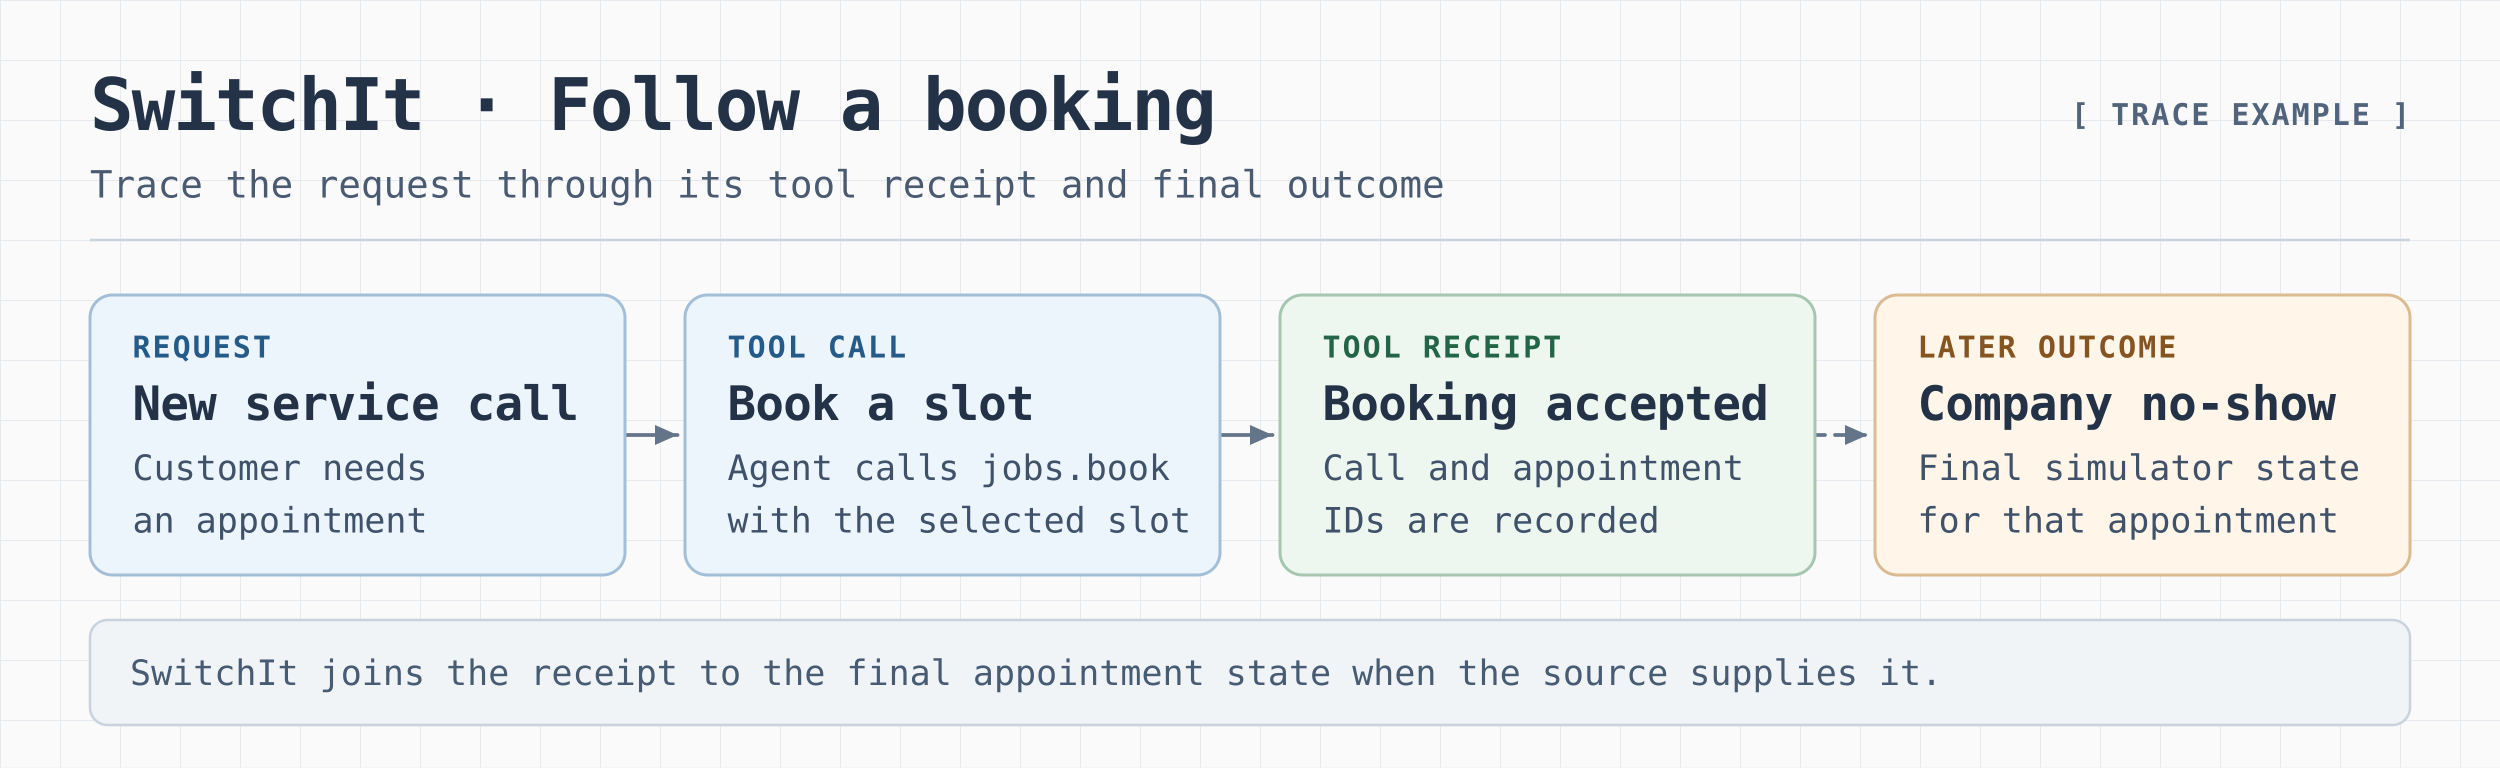
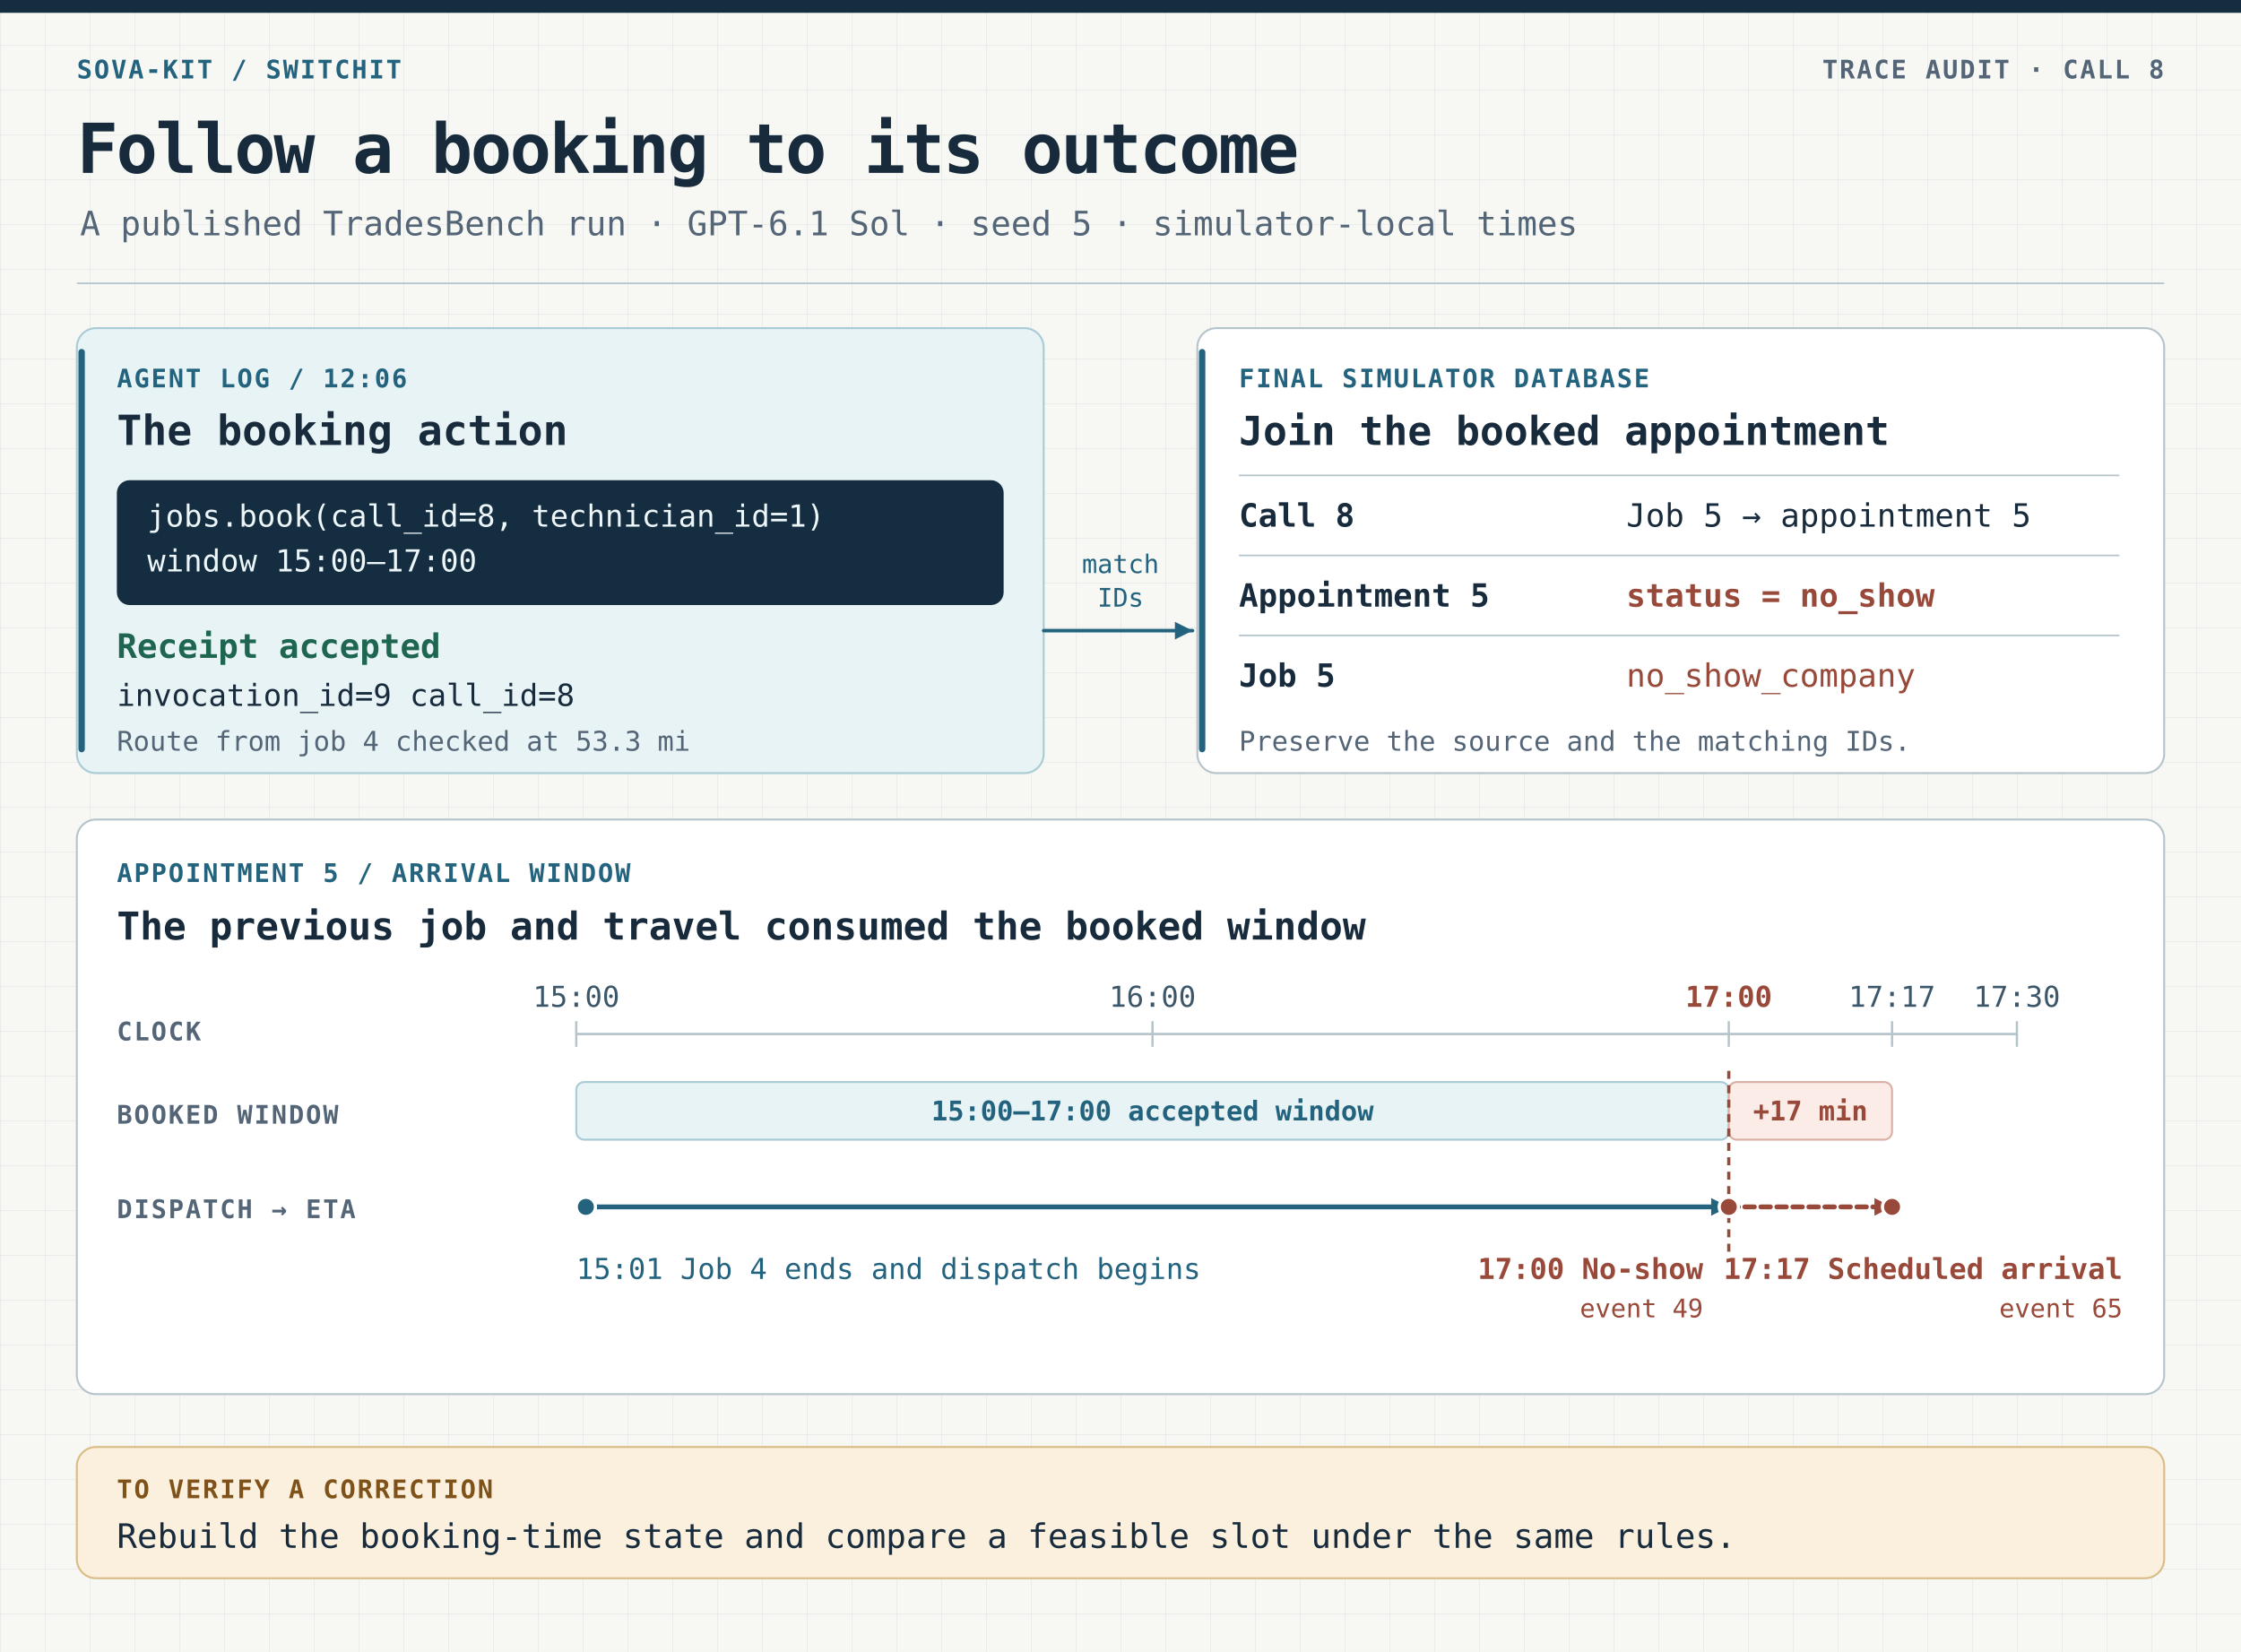
- <svg xmlns="http://www.w3.org/2000/svg" width="1000" height="307" viewBox="0 0 1000 307" role="img" aria-labelledby="title description" font-family="monospace" fill="#233247">
+ <svg xmlns="http://www.w3.org/2000/svg" width="1400" height="1032" viewBox="0 0 1400 1032" font-family="Menlo, Consolas, monospace" role="img" aria-labelledby="booking-run-title booking-run-desc">
  <defs>
-     <pattern id="grid" width="24" height="24" patternUnits="userSpaceOnUse">
-       <path d="M24 0H0V24" fill="none" stroke="#e2e7ec" stroke-width=".65" />
+     <pattern id="booking-run-grid" width="28" height="28" patternUnits="userSpaceOnUse">
+       <path d="M28 0H0V28" fill="none" stroke="#e3e7e6" stroke-width=".75" />
    </pattern>
-     <style>
-       .title { font-size: 29px; font-weight: 700; letter-spacing: -.8px; }
-       .subtitle { font-size: 15px; fill: #4a5a70; }
-       .tag, .kicker { font-size: 12px; font-weight: 700; letter-spacing: .8px; }
-       .tag { fill: #52647b; }
-       .heading { font-size: 19px; font-weight: 700; letter-spacing: -.3px; }
-       .body { font-size: 14px; fill: #40516a; }
-       .note, .label { font-size: 14px; fill: #475b72; }
-       .strip { fill: #f1f4f7; stroke: #c8d3de; }
-       .flow { fill: none; stroke: #64758a; stroke-width: 1.5; stroke-linecap: round; stroke-linejoin: round; }
-       .dash { stroke-dasharray: 4 4; }
-     </style>
  </defs>
-   <rect width="1000" height="307" fill="#fafafa" />
-   <rect width="1000" height="307" fill="url(#grid)" />
-   <text x="36" y="52" class="title">SwitchIt · Follow a booking</text>
-   <text x="36" y="79" class="subtitle">Trace the request through its tool receipt and final outcome</text>
-   <text x="964" y="50" class="tag" text-anchor="end">[ TRACE EXAMPLE ]</text>
-   <path d="M36 96H964" stroke="#c8d3de" />
-   <path d="M250 174H271" class="flow" />
-   <polygon points="262,170 271,174 262,178" fill="#64758a" />
-   <path d="M488 174H509" class="flow" />
-   <polygon points="500,170 509,174 500,178" fill="#64758a" />
-   <path d="M726 174H747" class="flow dash" />
-   <polygon points="738,170 747,174 738,178" fill="#64758a" />
-   <g>
-     <rect x="36" y="118" width="214" height="112" rx="9" fill="#edf5fc" stroke="#a3bfd8" stroke-width="1.2" />
-     <text x="53" y="143" class="kicker" fill="#255b88">REQUEST</text>
-     <text x="53" y="168" class="heading">New service call</text>
-     <text x="53" y="192" class="body">Customer needs</text>
-     <text x="53" y="213" class="body">an appointment</text>
-   </g>
-   <g>
-     <rect x="274" y="118" width="214" height="112" rx="9" fill="#edf5fc" stroke="#a3bfd8" stroke-width="1.2" />
-     <text x="291" y="143" class="kicker" fill="#255b88">TOOL CALL</text>
-     <text x="291" y="168" class="heading">Book a slot</text>
-     <text x="291" y="192" class="body">Agent calls jobs.book</text>
-     <text x="291" y="213" class="body">with the selected slot</text>
-   </g>
-   <g>
-     <rect x="512" y="118" width="214" height="112" rx="9" fill="#edf7f0" stroke="#a6c6b0" stroke-width="1.2" />
-     <text x="529" y="143" class="kicker" fill="#236547">TOOL RECEIPT</text>
-     <text x="529" y="168" class="heading">Booking accepted</text>
-     <text x="529" y="192" class="body">Call and appointment</text>
-     <text x="529" y="213" class="body">IDs are recorded</text>
-   </g>
-   <g>
-     <rect x="750" y="118" width="214" height="112" rx="9" fill="#fff6e9" stroke="#dabb92" stroke-width="1.2" />
-     <text x="767" y="143" class="kicker" fill="#855420">LATER OUTCOME</text>
-     <text x="767" y="168" class="heading">Company no-show</text>
-     <text x="767" y="192" class="body">Final simulator state</text>
-     <text x="767" y="213" class="body">for that appointment</text>
-   </g>
-   <rect x="36" y="248" width="928" height="42" rx="7" class="strip" />
-   <text x="52" y="274" class="note">SwitchIt joins the receipt to the final appointment state when the source supplies it.</text>
+   <rect width="1400" height="1032" fill="#f7f7f3" />
+   <rect width="1400" height="1032" fill="url(#booking-run-grid)" />
+   <rect width="1400" height="8" fill="#152d40" />
+   <text x="48" y="49" font-size="16" font-weight="700" fill="#23637e" letter-spacing="1.1">SOVA-KIT  /  SWITCHIT</text>
+   <text x="1352" y="49" font-size="16" font-weight="700" fill="#536576" text-anchor="end" letter-spacing="1.1">TRACE AUDIT  ·  CALL 8</text>
+   <text x="48" y="108" font-size="43" font-weight="700" fill="#182b3c" letter-spacing="-1.3">Follow a booking to its outcome</text>
+   <text x="50" y="147" font-size="21" font-weight="400" fill="#536576">A published TradesBench run · GPT-6.1 Sol · seed 5 · simulator-local times</text>
+   <line x1="48" y1="177" x2="1352" y2="177" stroke="#b5c4cb" stroke-width="1" />
+   <rect x="48" y="205" width="604" height="278" rx="12" fill="#e8f3f6" stroke="#a9cbd5" stroke-width="1.2" />
+   <rect x="49" y="218" width="4" height="252" rx="2" fill="#23637e" stroke="none" stroke-width="1.2" />
+   <text x="73" y="242" font-size="16" font-weight="700" fill="#23637e" letter-spacing="1.1">AGENT LOG  /  12:06</text>
+   <text x="73" y="278" font-size="26" font-weight="700" fill="#182b3c">The booking action</text>
+   <rect x="73" y="300" width="554" height="78" rx="8" fill="#152d40" stroke="none" stroke-width="1.2" />
+   <text x="92" y="329" font-size="19" font-weight="400" fill="#edf6f8">jobs.book(call_id=8, technician_id=1)</text>
+   <text x="92" y="357" font-size="19" font-weight="400" fill="#edf6f8">window  15:00–17:00</text>
+   <text x="73" y="411" font-size="21" font-weight="700" fill="#1e664f">Receipt      accepted</text>
+   <text x="73" y="441" font-size="19" font-weight="400" fill="#182b3c">invocation_id=9  call_id=8</text>
+   <text x="73" y="469" font-size="17" font-weight="400" fill="#536576">Route from job 4 checked at 53.3 mi</text>
+   <rect x="748" y="205" width="604" height="278" rx="12" fill="#ffffff" stroke="#b5c4cb" stroke-width="1.2" />
+   <rect x="749" y="218" width="4" height="252" rx="2" fill="#23637e" stroke="none" stroke-width="1.2" />
+   <text x="774" y="242" font-size="16" font-weight="700" fill="#23637e" letter-spacing="1.1">FINAL SIMULATOR DATABASE</text>
+   <text x="774" y="278" font-size="25" font-weight="700" fill="#182b3c">Join the booked appointment</text>
+   <line x1="774" y1="297" x2="1324" y2="297" stroke="#b5c4cb" stroke-width="1" />
+   <text x="774" y="329" font-size="20" font-weight="700" fill="#182b3c">Call 8</text>
+   <text x="1016" y="329" font-size="20" font-weight="400" fill="#182b3c">Job 5 → appointment 5</text>
+   <line x1="774" y1="347" x2="1324" y2="347" stroke="#b5c4cb" stroke-width="1" />
+   <text x="774" y="379" font-size="20" font-weight="700" fill="#182b3c">Appointment 5</text>
+   <text x="1016" y="379" font-size="20" font-weight="700" fill="#984939">status = no_show</text>
+   <line x1="774" y1="397" x2="1324" y2="397" stroke="#b5c4cb" stroke-width="1" />
+   <text x="774" y="429" font-size="20" font-weight="700" fill="#182b3c">Job 5</text>
+   <text x="1016" y="429" font-size="20" font-weight="400" fill="#984939">no_show_company</text>
+   <text x="774" y="469" font-size="17" font-weight="400" fill="#536576">Preserve the source and the matching IDs.</text>
+   <path d="M652 394L745 394" fill="none" stroke="#23637e" stroke-width="2.2" stroke-linecap="round" stroke-linejoin="round" />
+   <polygon points="745,394 734,388.5 734,399.5" fill="#23637e" />
+   <text x="700" y="358" font-size="16" font-weight="400" fill="#23637e" text-anchor="middle">match</text>
+   <text x="700" y="379" font-size="16" font-weight="400" fill="#23637e" text-anchor="middle">IDs</text>
+   <rect x="48" y="512" width="1304" height="359" rx="12" fill="#ffffff" stroke="#b5c4cb" stroke-width="1.2" />
+   <text x="73" y="551" font-size="16" font-weight="700" fill="#23637e" letter-spacing="1.1">APPOINTMENT 5  /  ARRIVAL WINDOW</text>
+   <text x="73" y="587" font-size="24" font-weight="700" fill="#182b3c">The previous job and travel consumed the booked window</text>
+   <text x="73" y="650" font-size="16" font-weight="700" fill="#536576" letter-spacing="1.1">CLOCK</text>
+   <line x1="360" y1="646" x2="1260" y2="646" stroke="#b5c4cb" stroke-width="1.5" />
+   <line x1="360" y1="638" x2="360" y2="654" stroke="#b5c4cb" stroke-width="1.4" />
+   <text x="360" y="629" font-size="18" font-weight="400" fill="#3c566a" text-anchor="middle">15:00</text>
+   <line x1="720" y1="638" x2="720" y2="654" stroke="#b5c4cb" stroke-width="1.4" />
+   <text x="720" y="629" font-size="18" font-weight="400" fill="#3c566a" text-anchor="middle">16:00</text>
+   <line x1="1080" y1="638" x2="1080" y2="654" stroke="#b5c4cb" stroke-width="1.4" />
+   <text x="1080" y="629" font-size="18" font-weight="700" fill="#984939" text-anchor="middle">17:00</text>
+   <line x1="1182" y1="638" x2="1182" y2="654" stroke="#b5c4cb" stroke-width="1.4" />
+   <text x="1182" y="629" font-size="18" font-weight="400" fill="#3c566a" text-anchor="middle">17:17</text>
+   <line x1="1260" y1="638" x2="1260" y2="654" stroke="#b5c4cb" stroke-width="1.4" />
+   <text x="1260" y="629" font-size="18" font-weight="400" fill="#3c566a" text-anchor="middle">17:30</text>
+   <text x="73" y="702" font-size="16" font-weight="700" fill="#536576" letter-spacing="1.1">BOOKED WINDOW</text>
+   <rect x="360" y="676" width="720" height="36" rx="5" fill="#e8f3f6" stroke="#a9cbd5" stroke-width="1.2" />
+   <text x="720" y="700" font-size="17" font-weight="700" fill="#23637e" text-anchor="middle">15:00–17:00 accepted window</text>
+   <rect x="1080" y="676" width="102" height="36" rx="5" fill="#fbece7" stroke="#d8b0a6" stroke-width="1.2" />
+   <text x="1131" y="700" font-size="17" font-weight="700" fill="#984939" text-anchor="middle">+17 min</text>
+   <text x="73" y="761" font-size="16" font-weight="700" fill="#536576" letter-spacing="1.1">DISPATCH → ETA</text>
+   <path d="M366 754L1080 754" fill="none" stroke="#23637e" stroke-width="3" stroke-linecap="round" stroke-linejoin="round" />
+   <polygon points="1080,754 1069,748.5 1069,759.5" fill="#23637e" />
+   <path d="M1080 754L1182 754" fill="none" stroke="#984939" stroke-width="3" stroke-linecap="round" stroke-linejoin="round" stroke-dasharray="6 4" />
+   <polygon points="1182,754 1171,748.5 1171,759.5" fill="#984939" />
+   <circle cx="366" cy="754" r="6" fill="#23637e" stroke="#fff" stroke-width="2" />
+   <line x1="1080" y1="669" x2="1080" y2="784" stroke="#984939" stroke-width="2" stroke-dasharray="5 4" />
+   <circle cx="1080" cy="754" r="6" fill="#984939" stroke="#fff" stroke-width="2" />
+   <circle cx="1182" cy="754" r="6" fill="#984939" stroke="#fff" stroke-width="2" />
+   <text x="360" y="799" font-size="18" font-weight="400" fill="#23637e">15:01  Job 4 ends and dispatch begins</text>
+   <text x="1064" y="799" font-size="18" font-weight="700" fill="#984939" text-anchor="end">17:00 No-show</text>
+   <text x="1064" y="823" font-size="16" font-weight="400" fill="#984939" text-anchor="end">event 49</text>
+   <text x="1326" y="799" font-size="18" font-weight="700" fill="#984939" text-anchor="end">17:17 Scheduled arrival</text>
+   <text x="1326" y="823" font-size="16" font-weight="400" fill="#984939" text-anchor="end">event 65</text>
+   <rect x="48" y="904" width="1304" height="82" rx="12" fill="#faf0dd" stroke="#d9bc86" stroke-width="1.2" />
+   <text x="73" y="936" font-size="16" font-weight="700" fill="#7f521a" letter-spacing="1.1">TO VERIFY A CORRECTION</text>
+   <text x="73" y="967" font-size="21" font-weight="400" fill="#182b3c">Rebuild the booking-time state and compare a feasible slot under the same rules.</text>
</svg>
